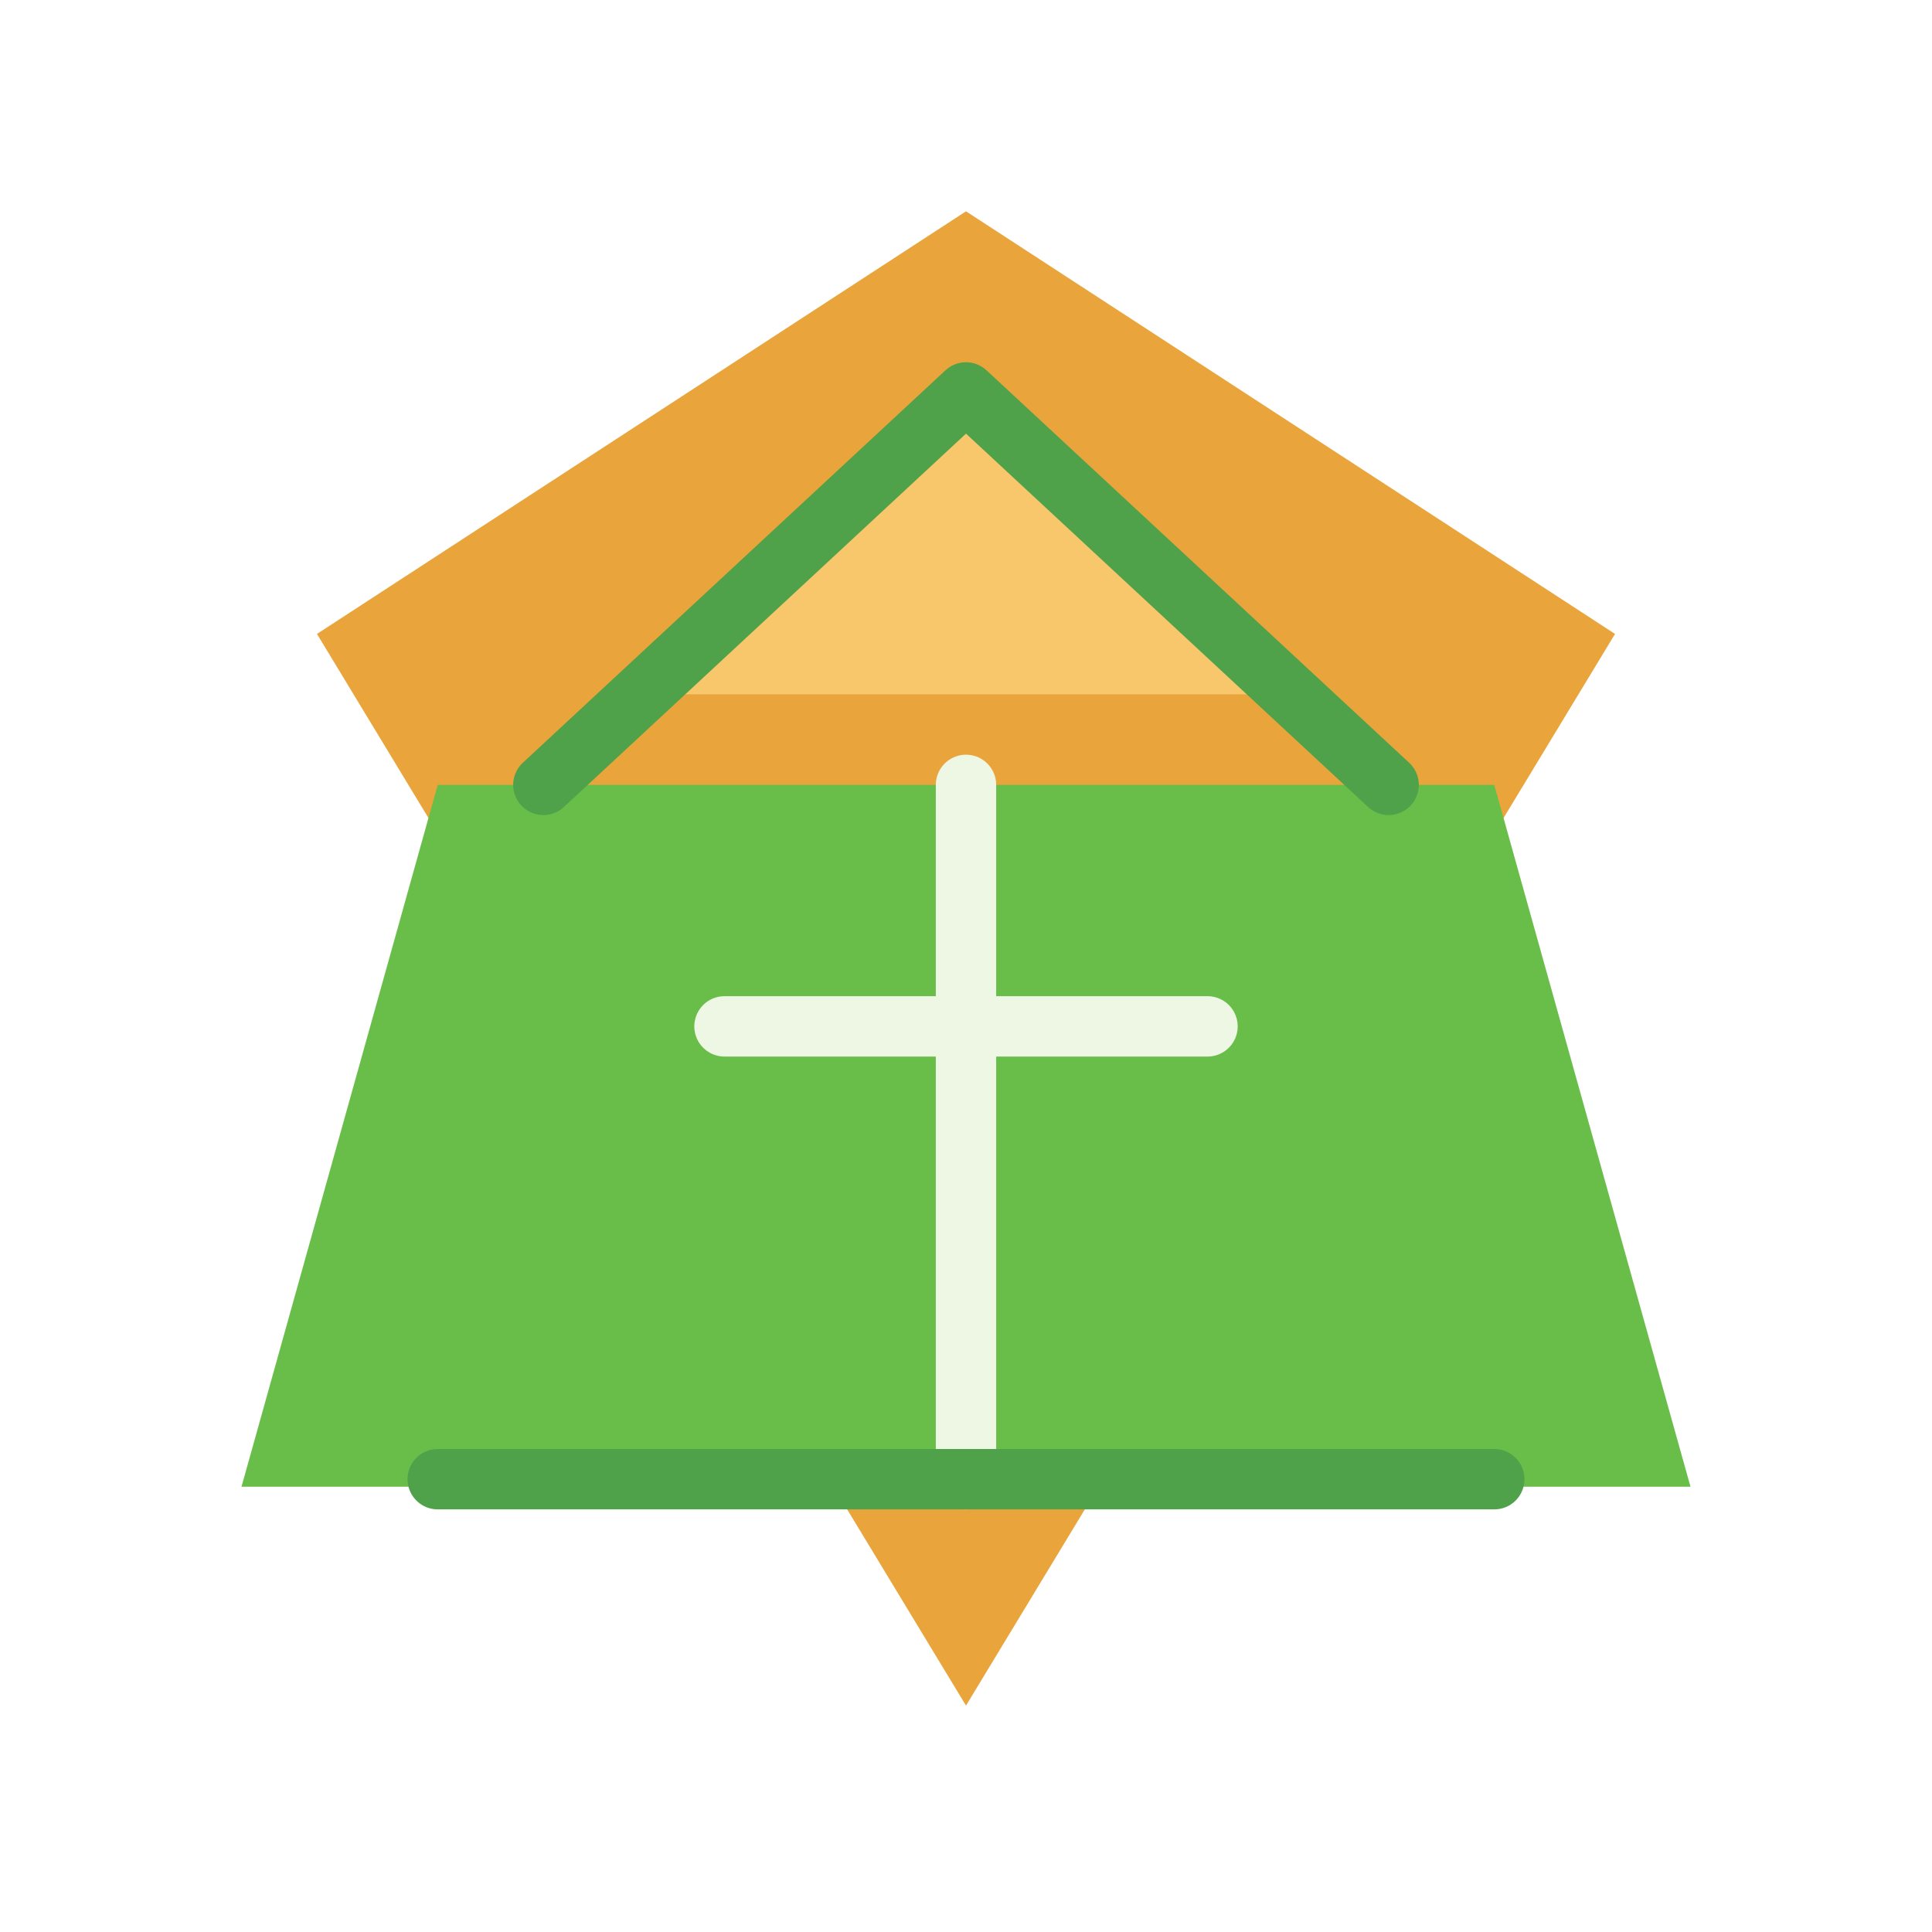
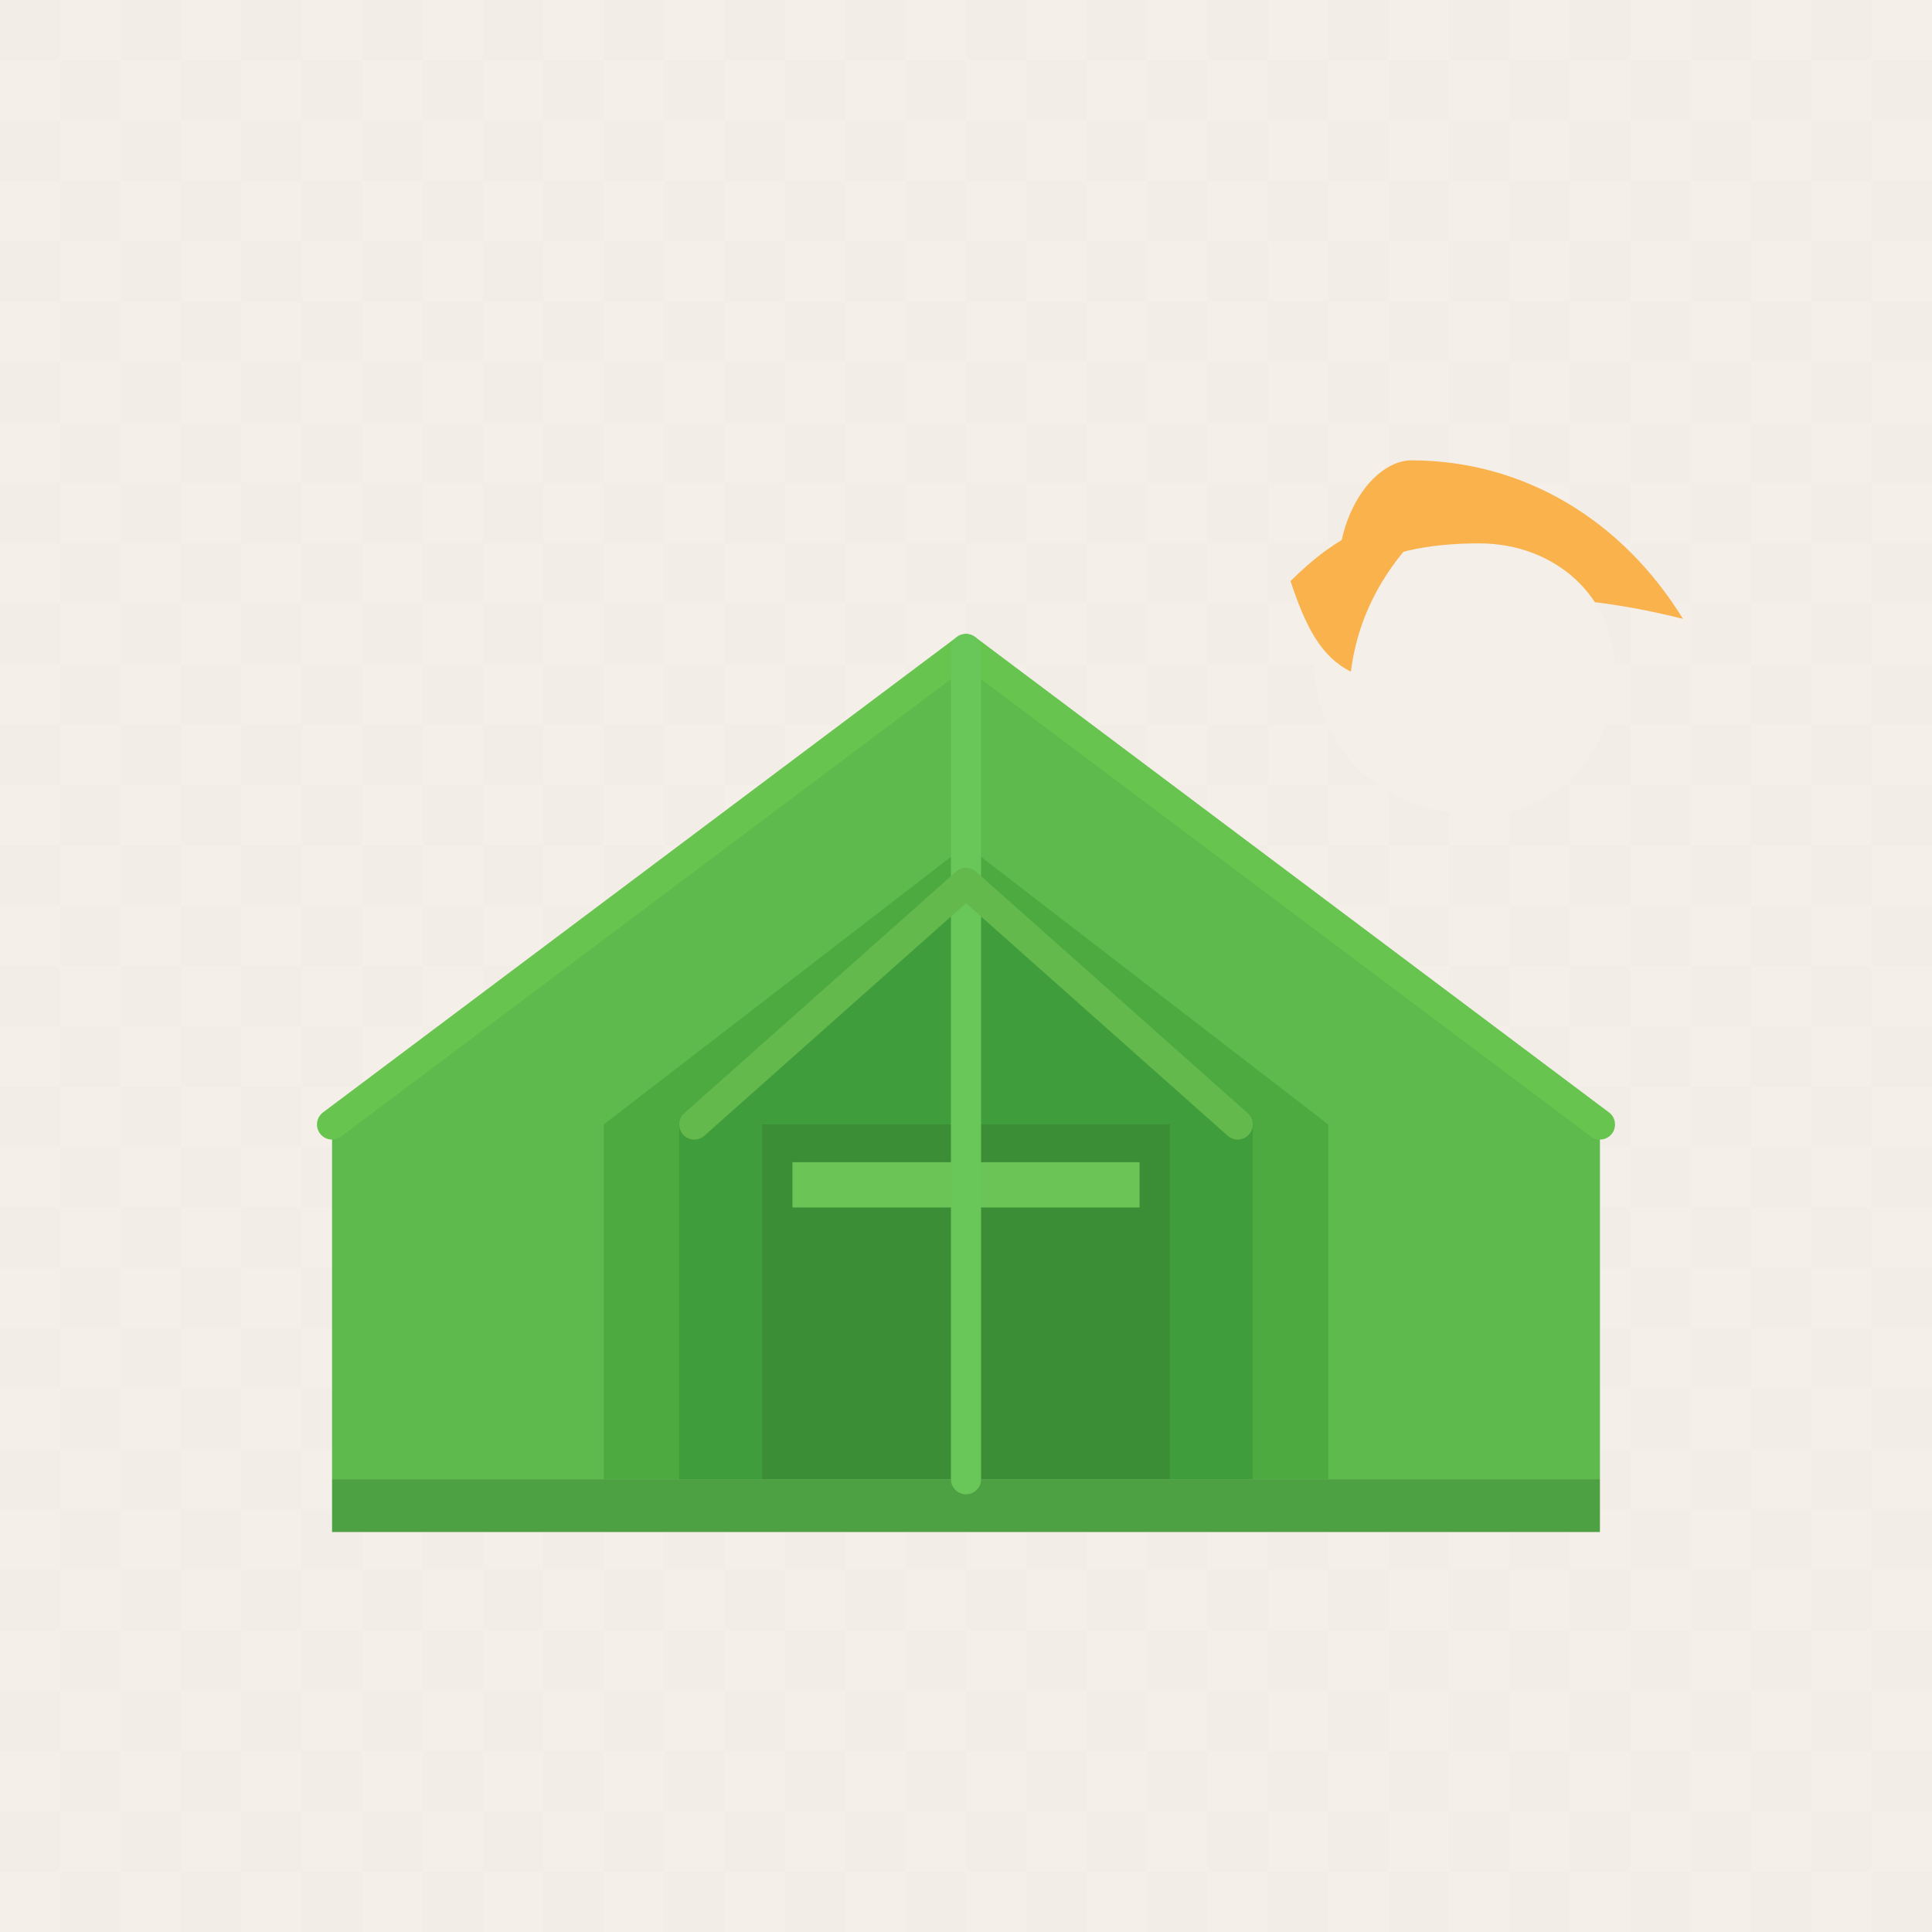
<svg xmlns="http://www.w3.org/2000/svg" width="256" height="256" viewBox="0 0 256 256" fill="none">
-   <path d="M128 28L214 84L128 226L42 84L128 28Z" fill="#E9A53B" />
-   <path d="M88 92L128 52L168 92H88Z" fill="#F8C66B" />
-   <path d="M58 104H198L224 197H32L58 104Z" fill="#69BE4A" />
-   <path d="M128 104V196" stroke="#EEF6E4" stroke-width="8" stroke-linecap="round" />
-   <path d="M96 136H160" stroke="#EEF6E4" stroke-width="8" stroke-linecap="round" />
-   <path d="M72 104L128 52L184 104" stroke="#4FA24A" stroke-width="8" stroke-linecap="round" stroke-linejoin="round" />
-   <path d="M58 196H198" stroke="#4FA24A" stroke-width="8" stroke-linecap="round" />
+   <rect width="256" height="256" fill="#F4EFE9" />
+   <g opacity="0.18">
+     <path d="M0 0H256V256H0V0Z" fill="url(#pattern)" />
+   </g>
+   <path d="M187 61C202 61 215 69 223 82C207 78 193 78 179 85C174 72 181 61 187 61Z" fill="#F9B24C" />
+   <path d="M196 72C206 72 214 79 214 89C214 100 206 108 196 108C183 108 174 99 174 87C174 77 182 72 196 72Z" fill="#F4EFE9" />
+   <path d="M171 77C177 71 183 68 191 68C184 74 180 81 179 89C175 87 173 83 171 77Z" fill="#F9B24C" />
+   <path d="M44 149L128 86L212 149V196H44V149Z" fill="#5EBA4C" />
+   <path d="M80 149L128 112L176 149V196H80V149Z" fill="#4DAA40" />
+   <path d="M90 149L128 118L166 149V196H90V149Z" fill="#3F9D3B" />
+   <path d="M44 196H212V203H44V196Z" fill="#4EA142" />
+   <path d="M101 149H155V196H101V149Z" fill="#3B8D36" />
+   <path d="M105 154H151V160H105V154Z" fill="#6AC456" />
+   <path d="M44 149L128 86L212 149" stroke="#67C44E" stroke-width="4" stroke-linecap="round" stroke-linejoin="round" />
+   <path d="M128 86V196" stroke="#68C758" stroke-width="4" stroke-linecap="round" />
+   <path d="M92 149L128 117L164 149" stroke="#64B94D" stroke-width="4" stroke-linecap="round" stroke-linejoin="round" />
+   <defs>
+     <pattern id="pattern" width="16" height="16" patternUnits="userSpaceOnUse">
+       <rect width="16" height="16" fill="#F4EFE9" />
+       <path d="M0 0H8V8H0V0ZM8 8H16V16H8V8Z" fill="#EAE2D8" />
+     </pattern>
+   </defs>
</svg>
